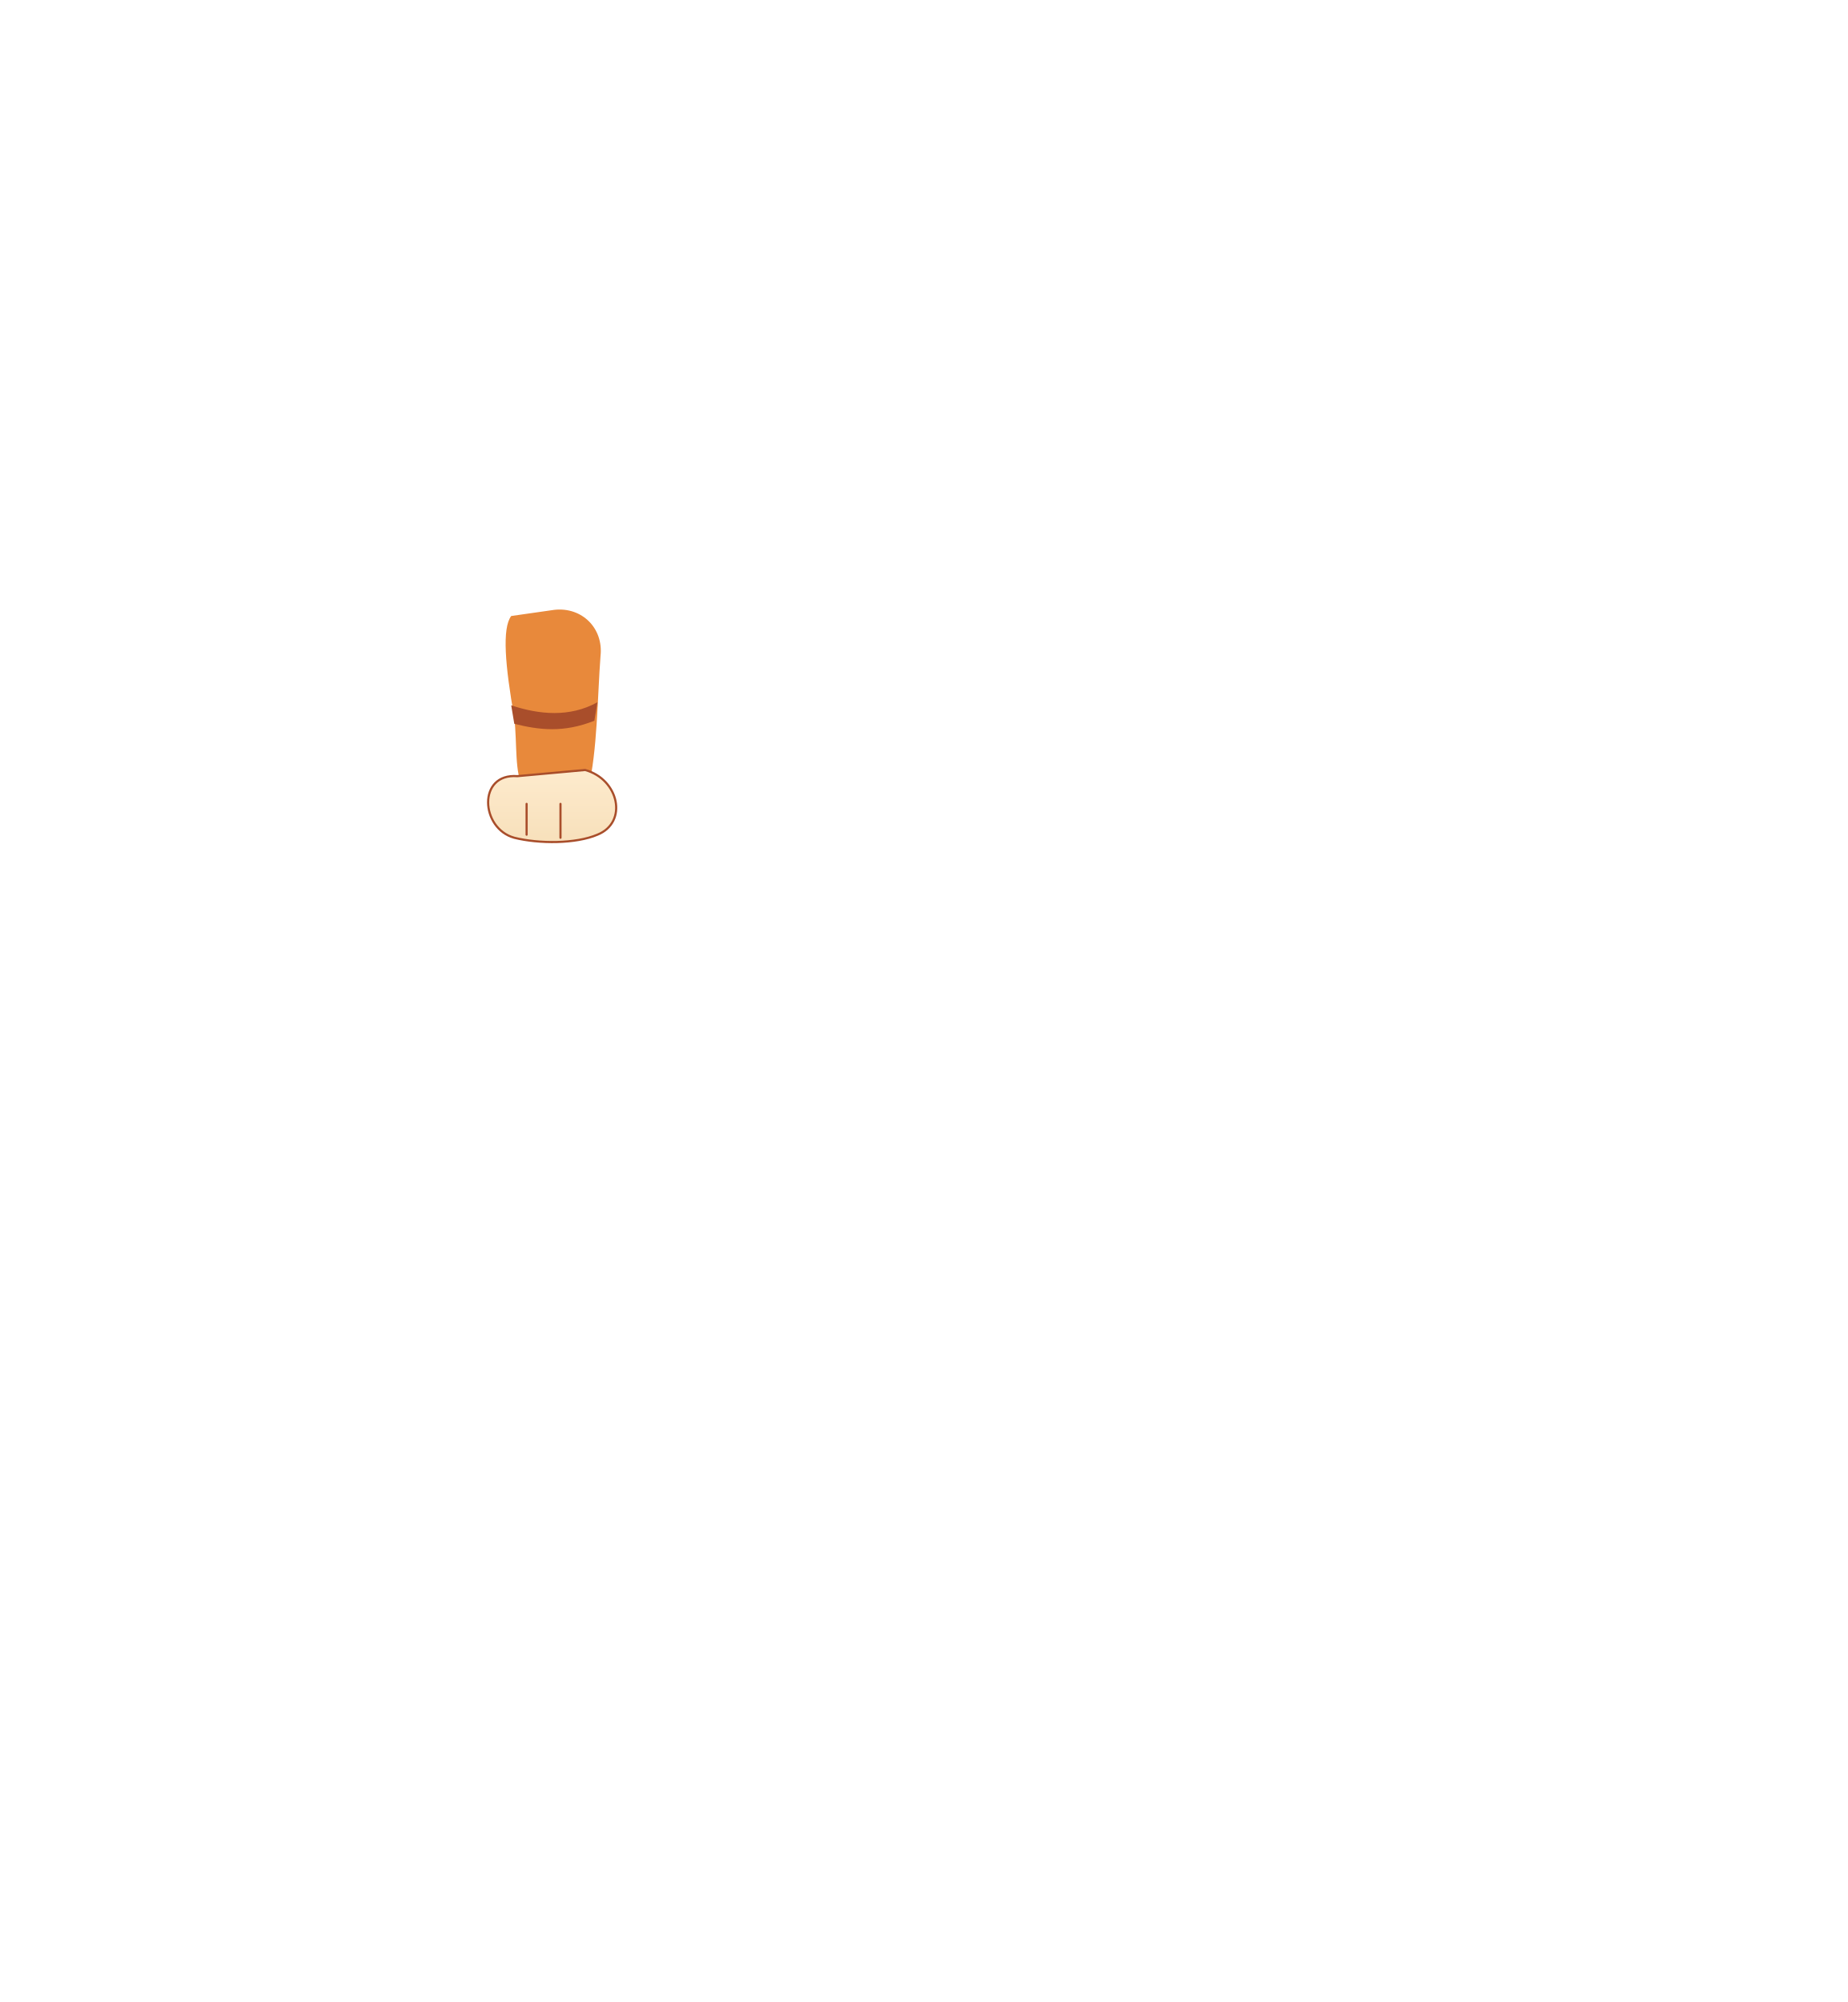
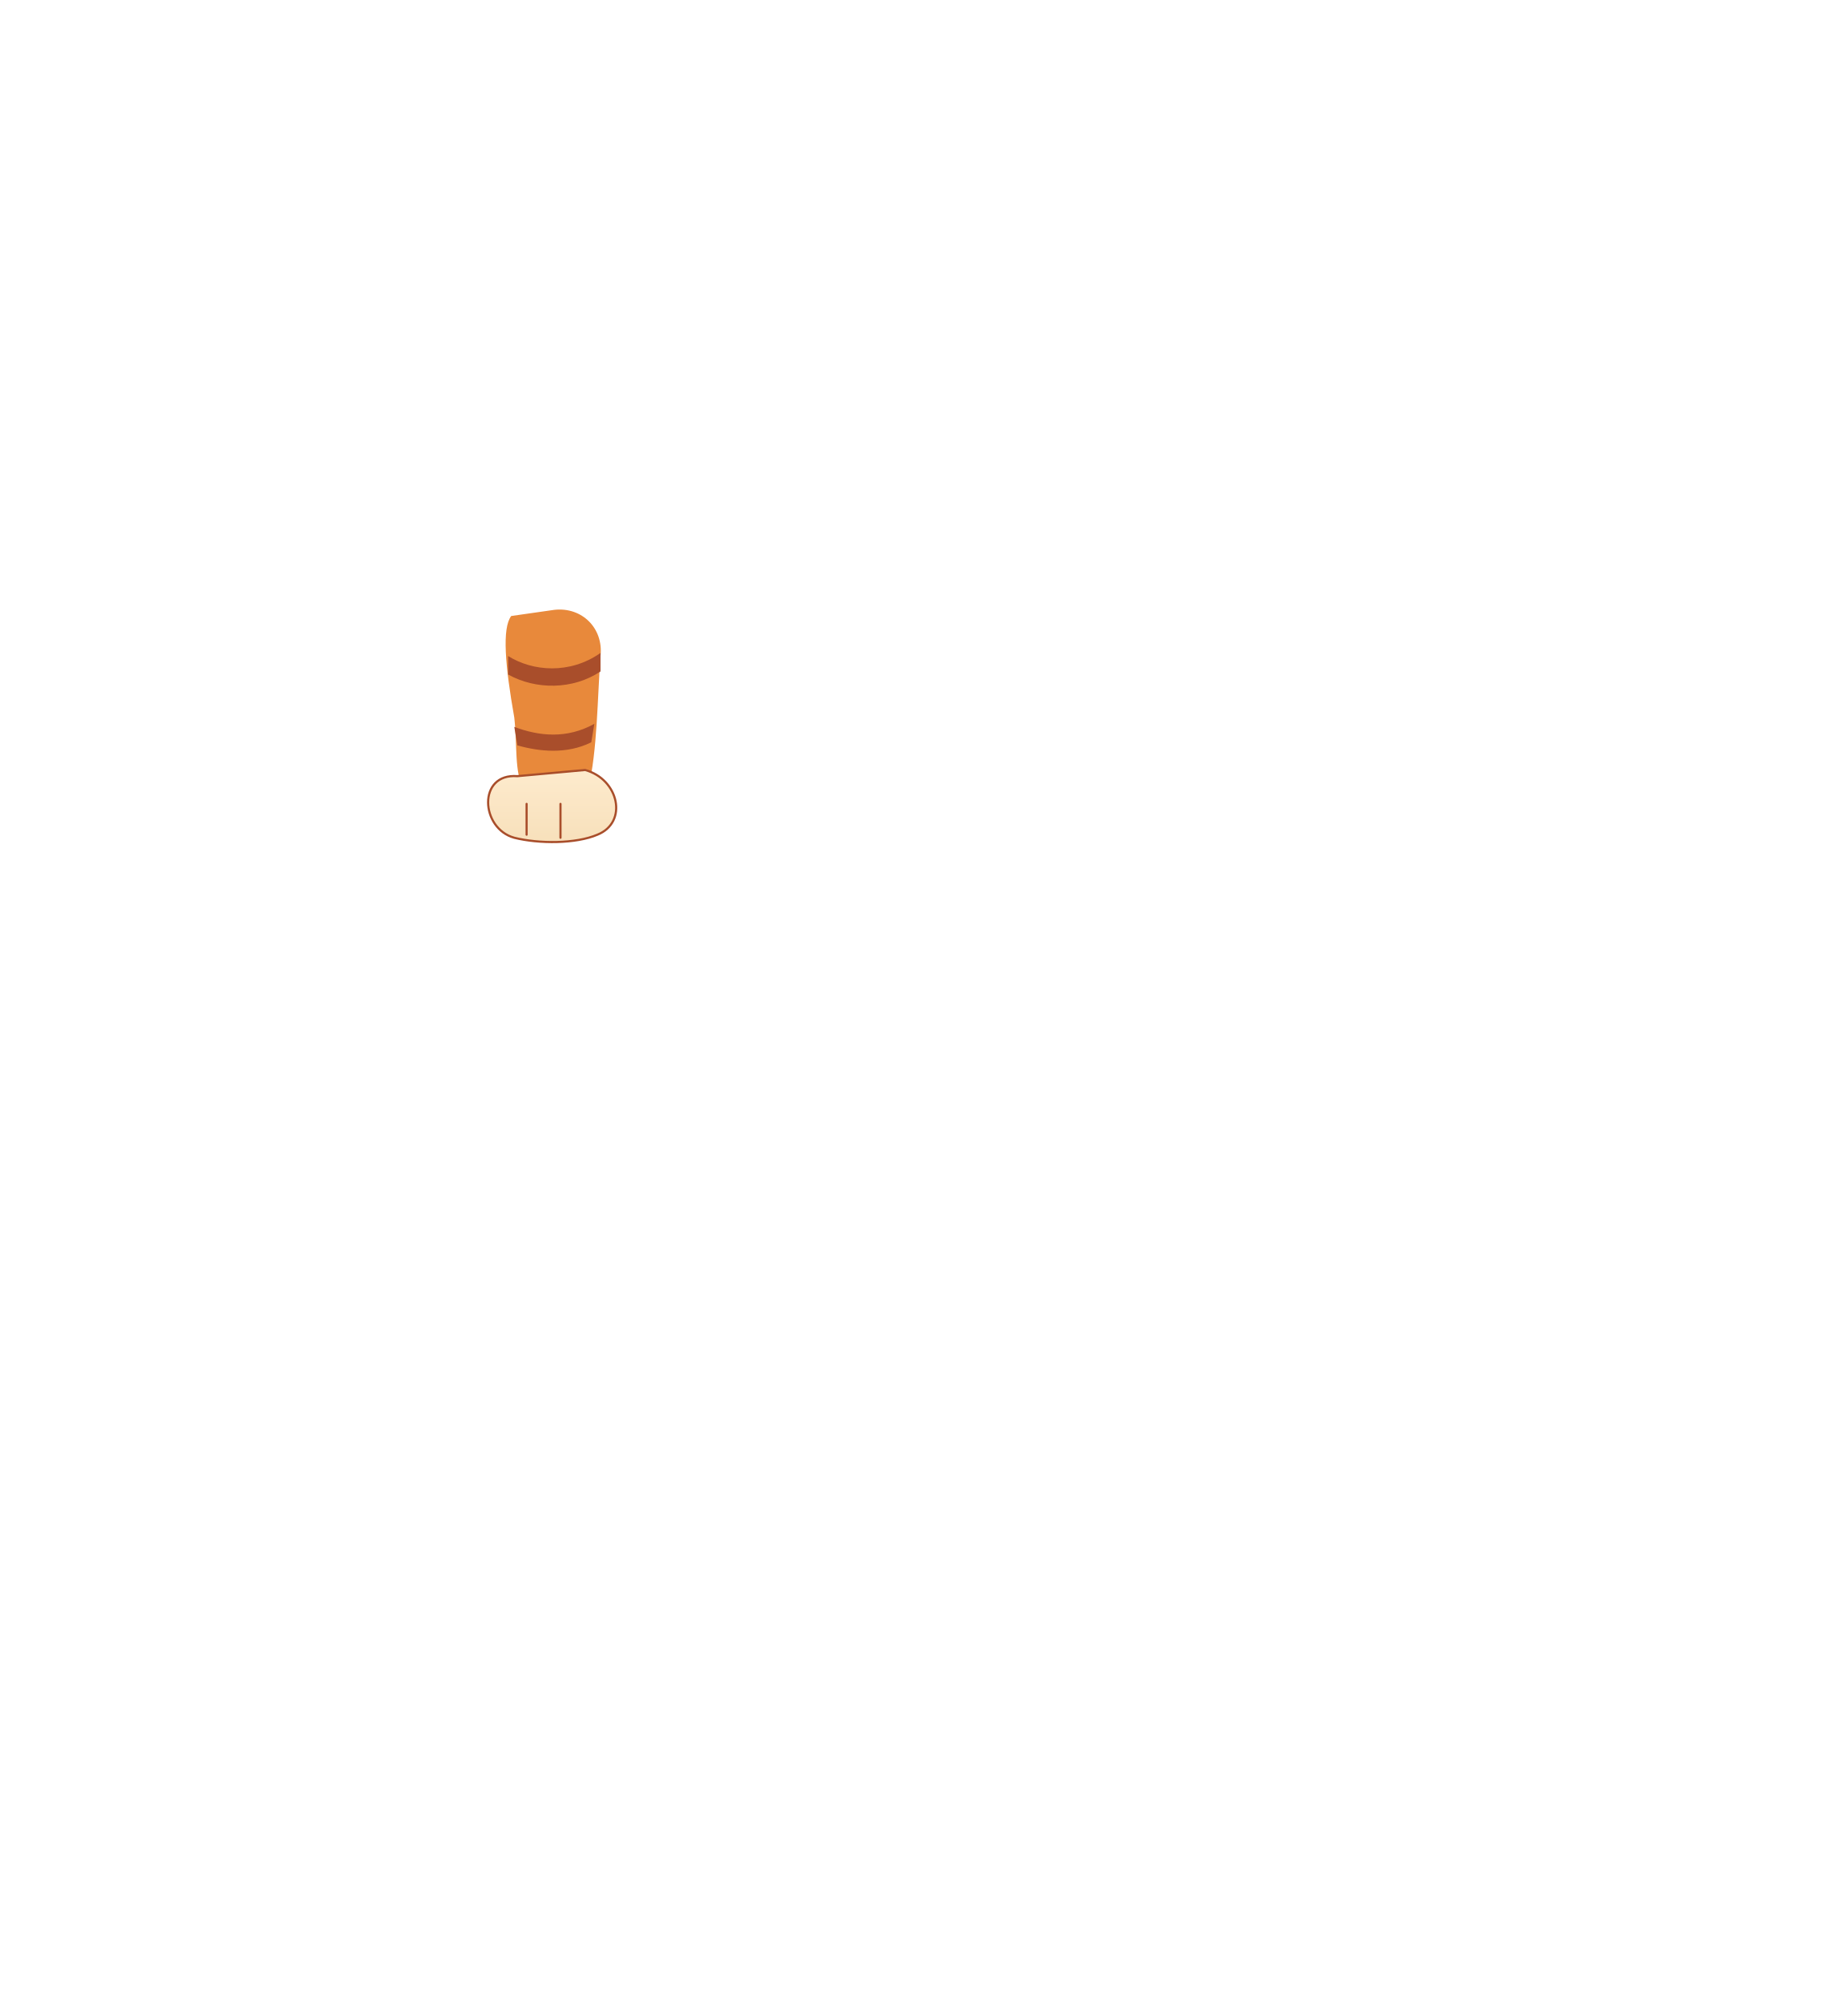
<svg xmlns="http://www.w3.org/2000/svg" viewBox="-180 -180 600 650">
  <defs>
    <linearGradient id="fur" gradientUnits="userSpaceOnUse" x1="-40" y1="-60" x2="40" y2="75">
      <stop stop-color="#F1AC58" />
      <stop offset=".48" stop-color="#E8893A" />
      <stop offset="1" stop-color="#CC6B2C" />
    </linearGradient>
    <linearGradient id="cream" gradientUnits="userSpaceOnUse" x1="0" y1="-15" x2="0" y2="40">
      <stop stop-color="#FFEDD1" />
      <stop offset="1" stop-color="#F0D4A6" />
    </linearGradient>
+     <radialGradient id="volume_head_base" gradientUnits="userSpaceOnUse" cx="-15" cy="-25" r="105">
+       <stop stop-color="#F4B45D" />
+       <stop offset="1" stop-color="#D78032" />
+     </radialGradient>
+     <radialGradient id="volume_cream_muzzle" gradientUnits="userSpaceOnUse" cx="-10" cy="1" r="62">
+       <stop stop-color="#FFF0D4" />
+       <stop offset="1" stop-color="#E4C395" />
+     </radialGradient>
  </defs>
  <g id="right_lower_front" transform="translate(0 32)" opacity="1">
    <path id="right_lower_shape" d="M -14 -12 C -17 -8 -16 4 -13 21 C -12 30 -13 39 -10 44 C -5 50 6 49 11 44 C 14 32 14 14 15 1 C 16 -8 9 -15 0 -14 Z" fill="#E8893B" opacity="1" stroke="none" stroke-width="0.65" stroke-linecap="round" />
-     <path id="right_lower_band" d="M -14 17 C -5 20 5 21 14 16 L 13 22 C 3 26 -5 25 -13 23 Z" fill="#A94E2B" opacity="1" stroke="none" stroke-width="1" stroke-linecap="round" />
+     <path id="right_foreleg_top_band" d="M -15 1 C -7 6 5 7 15 0 L 15 6 C 6 12 -6 12 -15 7 Z" fill="#A94E2B" opacity="1" stroke="none" stroke-width="1" stroke-linecap="round" />
+     <path id="right_lower_band" d="M -13 24 C -5 27 4 28 13 23 L 12 29 C 4 33 -5 32 -12 30 Z" fill="#A94E2B" opacity="1" stroke="none" stroke-width="1" stroke-linecap="round" />
    <g id="right_paw" transform="translate(0 48)" opacity="1">
      <path id="right_paw_tip" d="M -12 -8 C -25 -9 -24 9 -13 12 C -5 14 7 14 14 11 C 24 7 21 -7 10 -10 Z" fill="url(#cream)" opacity="1" stroke="#A94E2B" stroke-width="0.7" stroke-linecap="round" />
      <path id="right_toe_a" d="M -9 1 L -9 11" fill="none" opacity="1" stroke="#A94E2B" stroke-width="0.7" stroke-linecap="round" />
      <path id="right_toe_b" d="M 2 1 L 2 12" fill="none" opacity="1" stroke="#A94E2B" stroke-width="0.7" stroke-linecap="round" />
    </g>
  </g>
</svg>
